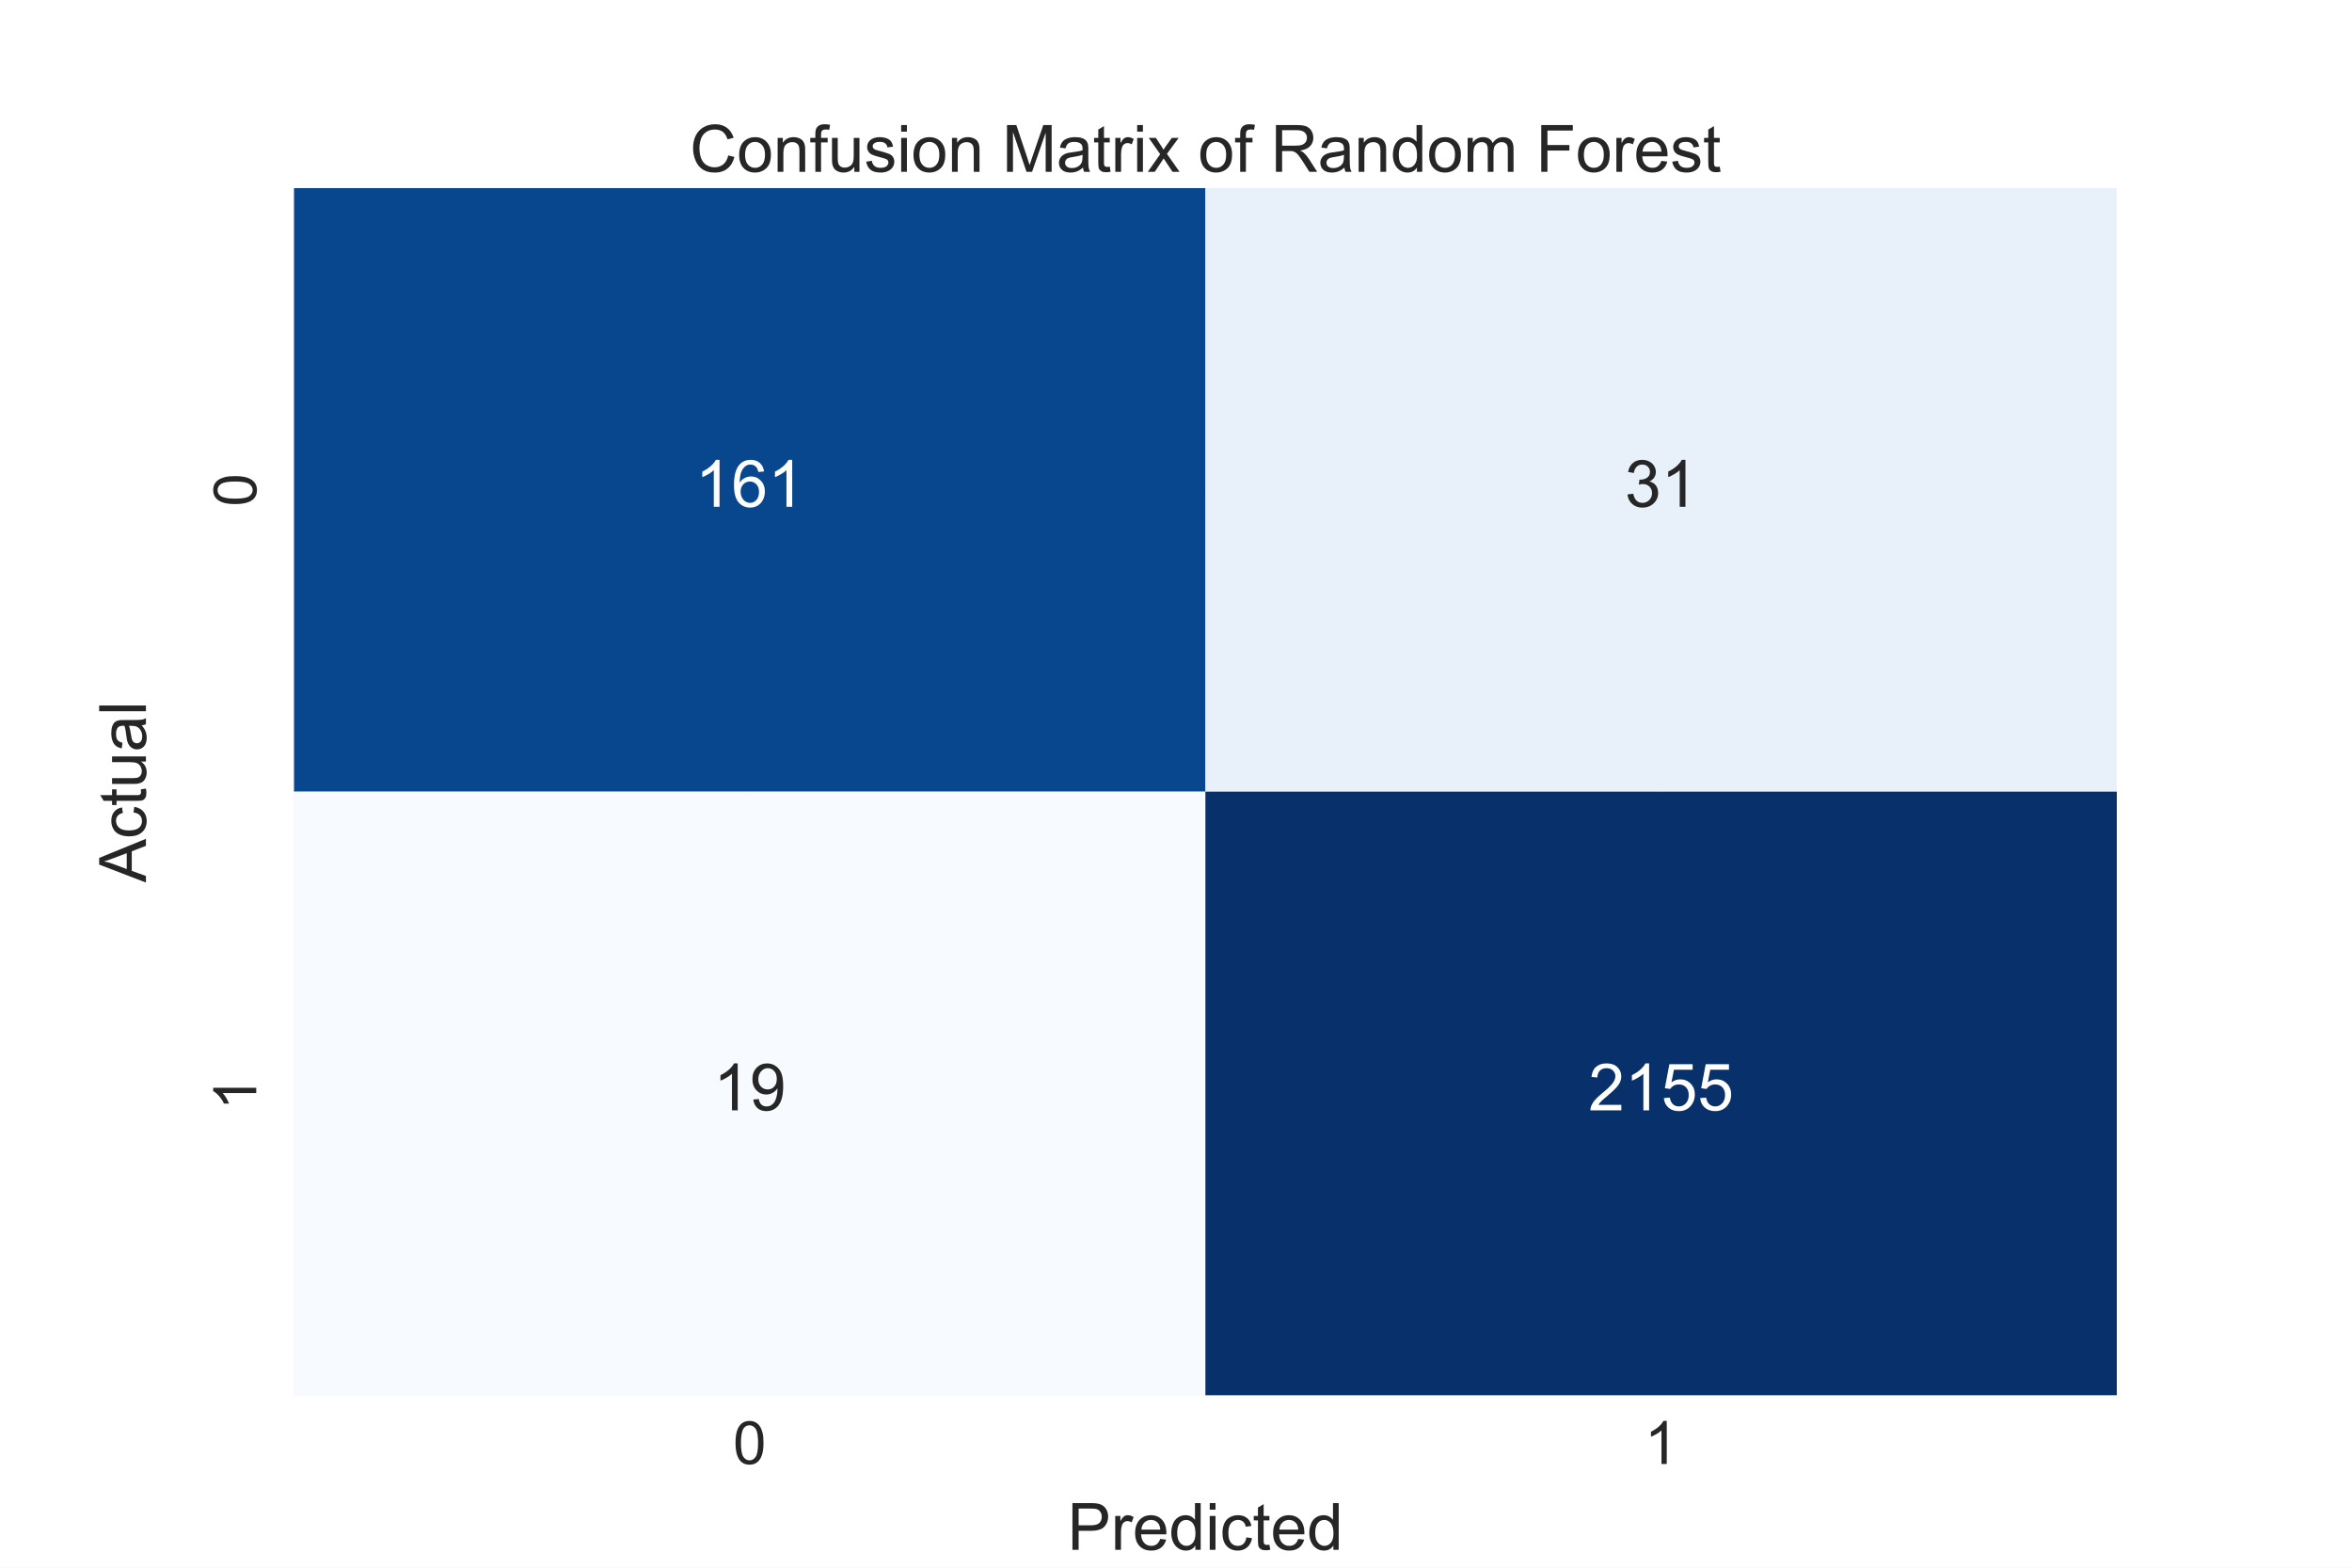
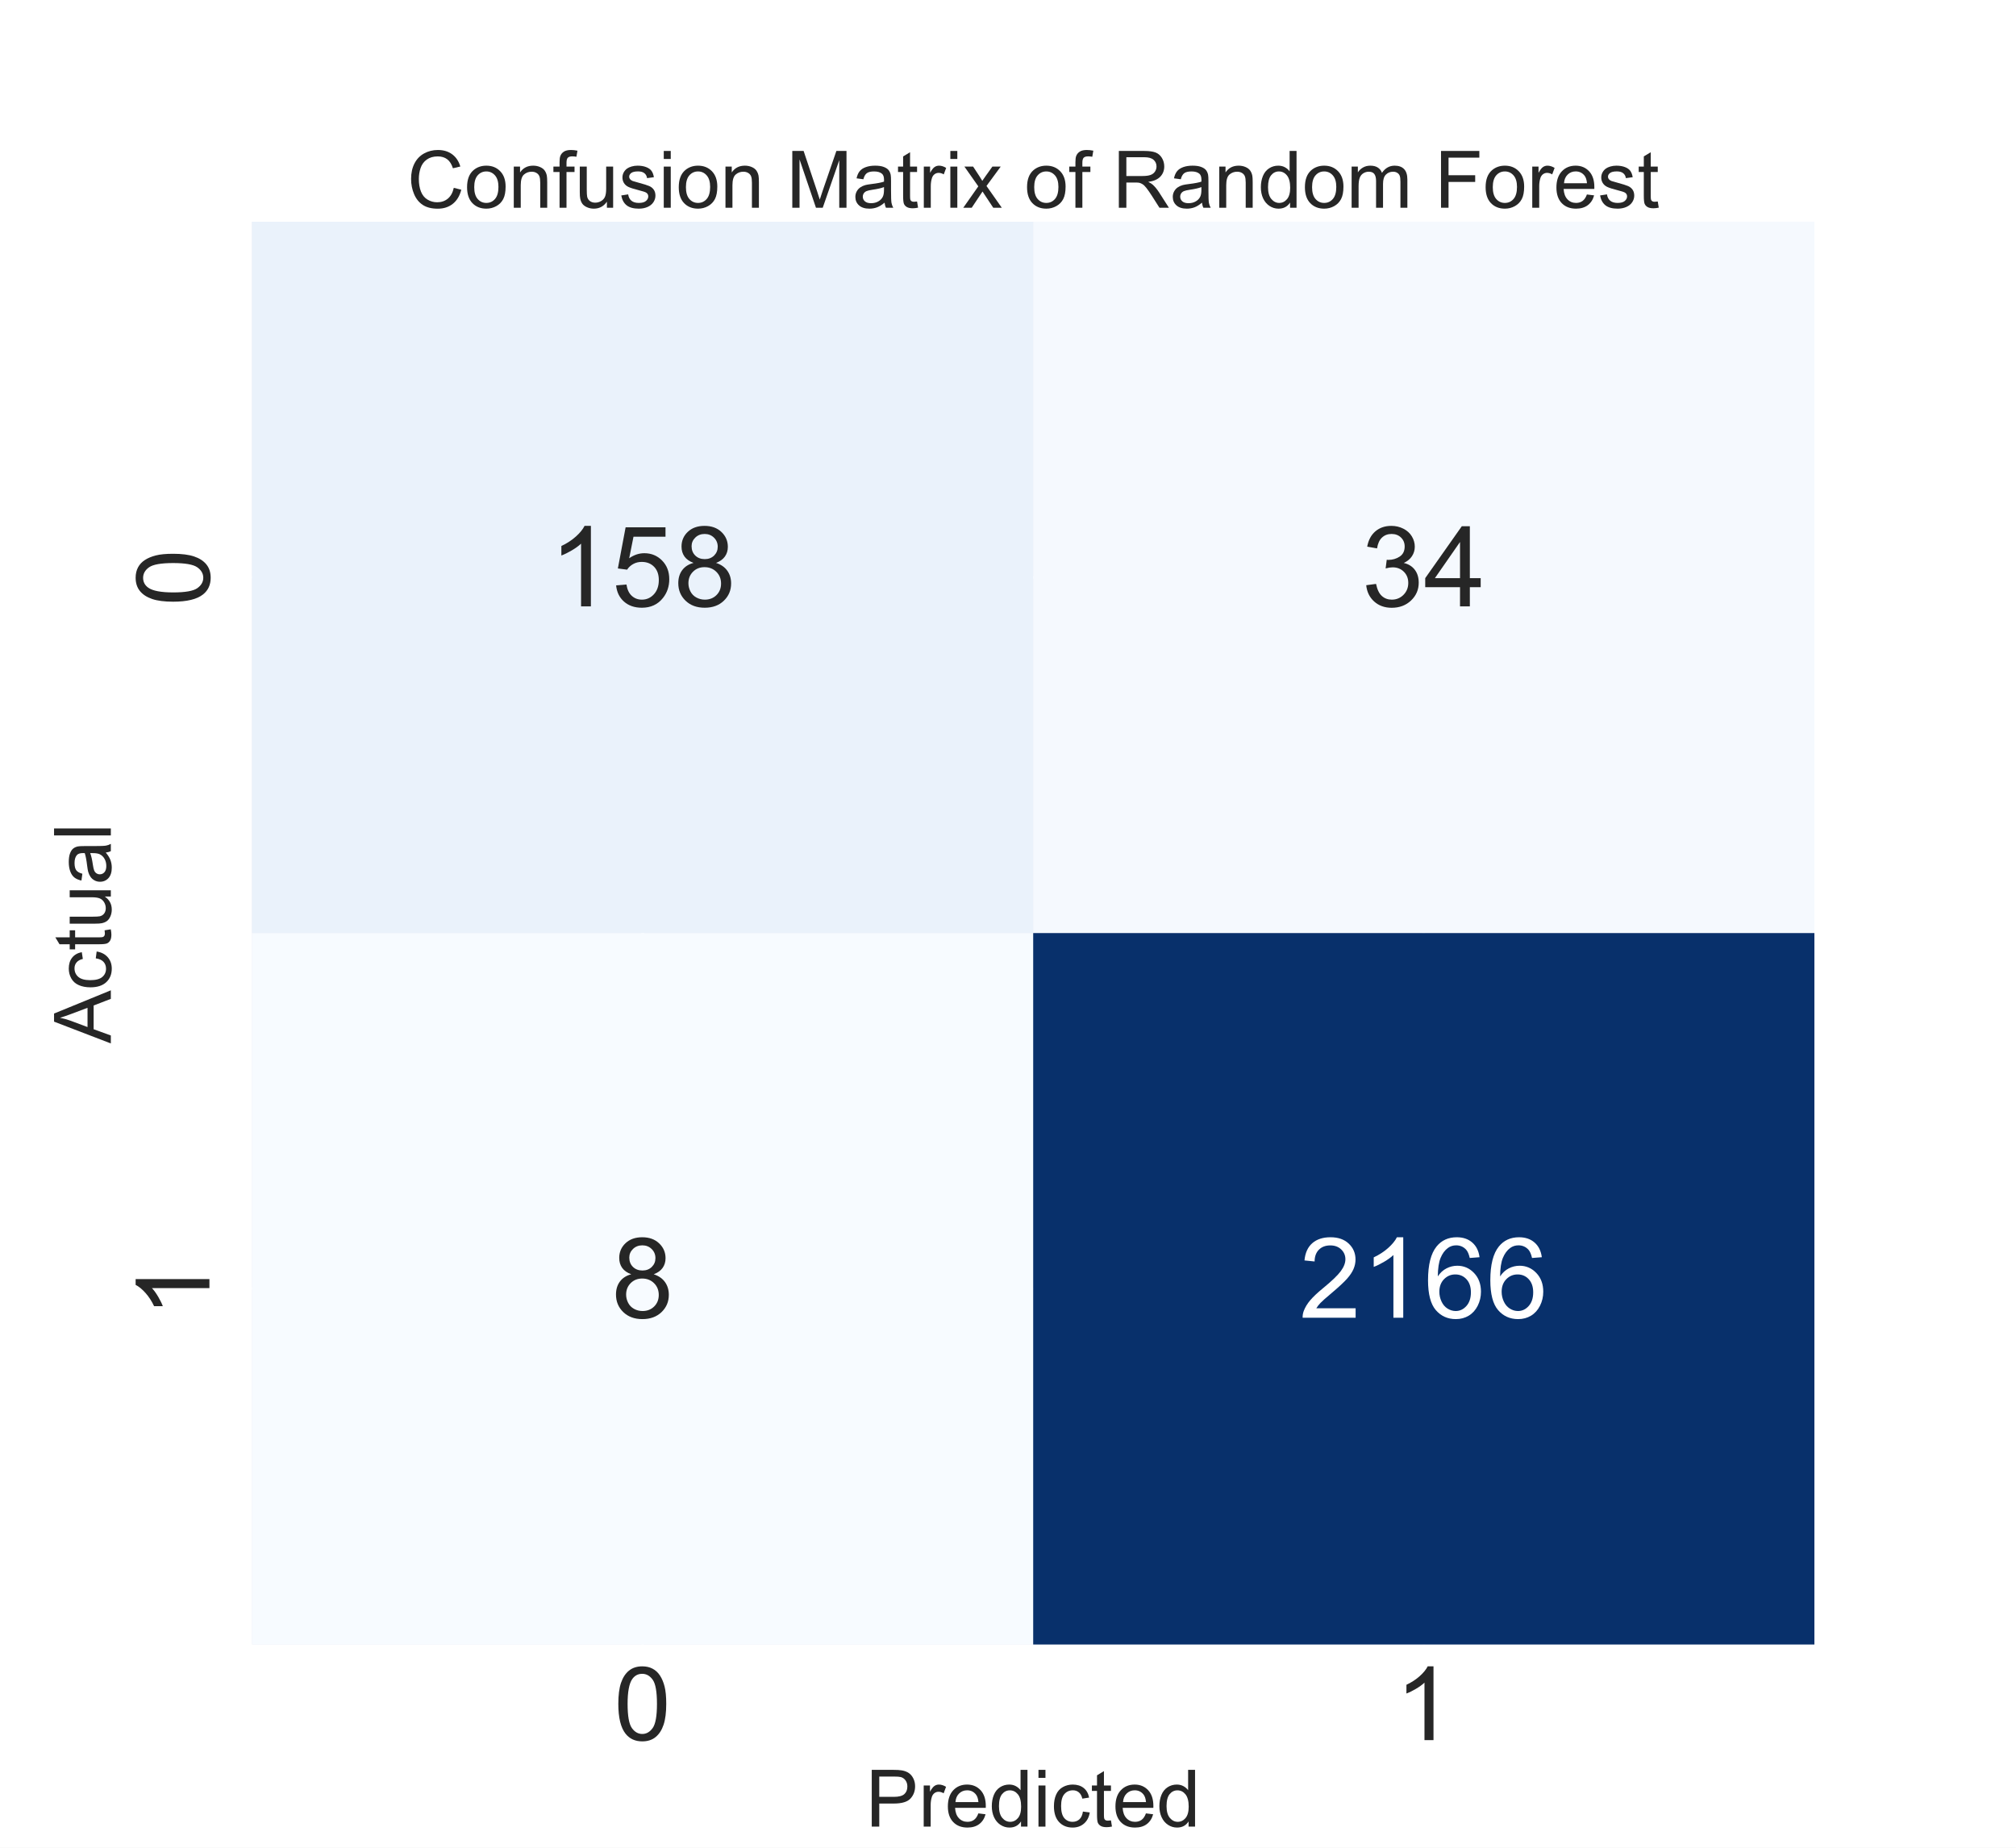
- <svg xmlns="http://www.w3.org/2000/svg" xmlns:xlink="http://www.w3.org/1999/xlink" width="864pt" height="576pt" viewBox="0 0 864 576" version="1.1">
+ <svg xmlns="http://www.w3.org/2000/svg" xmlns:xlink="http://www.w3.org/1999/xlink" width="864pt" height="792pt" viewBox="0 0 864 792" version="1.1">
  <defs>
    <style type="text/css">*{stroke-linejoin: round; stroke-linecap: butt}</style>
  </defs>
  <g id="figure_1">
    <g id="patch_1">
-       <path d="M 0 576  L 864 576  L 864 0  L 0 0  z " style="fill: #ffffff" />
+       <path d="M 0 792  L 864 792  L 864 0  L 0 0  z " style="fill: #ffffff" />
    </g>
    <g id="axes_1">
      <g id="patch_2">
-         <path d="M 108 512.64  L 777.6 512.64  L 777.6 69.12  L 108 69.12  z " style="fill: #eaeaf2" />
+         <path d="M 108 704.88  L 777.6 704.88  L 777.6 95.04  L 108 95.04  z " style="fill: #eaeaf2" />
      </g>
      <g id="matplotlib.axis_1">
        <g id="xtick_1">
          <g id="line2d_1">
-             <path d="M 275.4 512.64  L 275.4 69.12  " clip-path="url(#p43691c1238)" style="fill: none; stroke: #ffffff; stroke-linecap: round" />
+             <path d="M 275.4 704.88  L 275.4 95.04  " clip-path="url(#p5f1d347179)" style="fill: none; stroke: #ffffff; stroke-linecap: round" />
          </g>
          <g id="text_1">
-             <g style="fill: #262626" transform="translate(269.283 537.8872) scale(0.22 -0.22)">
+             <g style="fill: #262626" transform="translate(263.1659 745.8744) scale(0.44 -0.44)">
              <defs>
                <path id="ArialMT-30" d="M 266 2259  Q 266 3072 433 3567  Q 600 4063 929 4331  Q 1259 4600 1759 4600  Q 2128 4600 2406 4451  Q 2684 4303 2865 4023  Q 3047 3744 3150 3342  Q 3253 2941 3253 2259  Q 3253 1453 3087 958  Q 2922 463 2592 192  Q 2263 -78 1759 -78  Q 1097 -78 719 397  Q 266 969 266 2259  z M 844 2259  Q 844 1131 1108 757  Q 1372 384 1759 384  Q 2147 384 2411 759  Q 2675 1134 2675 2259  Q 2675 3391 2411 3762  Q 2147 4134 1753 4134  Q 1366 4134 1134 3806  Q 844 3388 844 2259  z " transform="scale(0.015625)" />
              </defs>
              <use xlink:href="#ArialMT-30" />
            </g>
          </g>
        </g>
        <g id="xtick_2">
          <g id="line2d_2">
-             <path d="M 610.2 512.64  L 610.2 69.12  " clip-path="url(#p43691c1238)" style="fill: none; stroke: #ffffff; stroke-linecap: round" />
+             <path d="M 610.2 704.88  L 610.2 95.04  " clip-path="url(#p5f1d347179)" style="fill: none; stroke: #ffffff; stroke-linecap: round" />
          </g>
          <g id="text_2">
-             <g style="fill: #262626" transform="translate(604.083 537.8872) scale(0.22 -0.22)">
+             <g style="fill: #262626" transform="translate(597.9659 745.8744) scale(0.44 -0.44)">
              <defs>
                <path id="ArialMT-31" d="M 2384 0  L 1822 0  L 1822 3584  Q 1619 3391 1289 3197  Q 959 3003 697 2906  L 697 3450  Q 1169 3672 1522 3987  Q 1875 4303 2022 4600  L 2384 4600  L 2384 0  z " transform="scale(0.015625)" />
              </defs>
              <use xlink:href="#ArialMT-31" />
            </g>
          </g>
        </g>
        <g id="text_3">
-           <g style="fill: #262626" transform="translate(392.1075 569.4384) scale(0.24 -0.24)">
+           <g style="fill: #262626" transform="translate(370.9856 782.9559) scale(0.34 -0.34)">
            <defs>
              <path id="ArialMT-50" d="M 494 0  L 494 4581  L 2222 4581  Q 2678 4581 2919 4538  Q 3256 4481 3484 4323  Q 3713 4166 3852 3881  Q 3991 3597 3991 3256  Q 3991 2672 3619 2267  Q 3247 1863 2275 1863  L 1100 1863  L 1100 0  L 494 0  z M 1100 2403  L 2284 2403  Q 2872 2403 3119 2622  Q 3366 2841 3366 3238  Q 3366 3525 3220 3729  Q 3075 3934 2838 4000  Q 2684 4041 2272 4041  L 1100 4041  L 1100 2403  z " transform="scale(0.015625)" />
              <path id="ArialMT-72" d="M 416 0  L 416 3319  L 922 3319  L 922 2816  Q 1116 3169 1280 3281  Q 1444 3394 1641 3394  Q 1925 3394 2219 3213  L 2025 2691  Q 1819 2813 1613 2813  Q 1428 2813 1281 2702  Q 1134 2591 1072 2394  Q 978 2094 978 1738  L 978 0  L 416 0  z " transform="scale(0.015625)" />
              <path id="ArialMT-65" d="M 2694 1069  L 3275 997  Q 3138 488 2766 206  Q 2394 -75 1816 -75  Q 1088 -75 661 373  Q 234 822 234 1631  Q 234 2469 665 2931  Q 1097 3394 1784 3394  Q 2450 3394 2872 2941  Q 3294 2488 3294 1666  Q 3294 1616 3291 1516  L 816 1516  Q 847 969 1125 678  Q 1403 388 1819 388  Q 2128 388 2347 550  Q 2566 713 2694 1069  z M 847 1978  L 2700 1978  Q 2663 2397 2488 2606  Q 2219 2931 1791 2931  Q 1403 2931 1139 2672  Q 875 2413 847 1978  z " transform="scale(0.015625)" />
              <path id="ArialMT-64" d="M 2575 0  L 2575 419  Q 2259 -75 1647 -75  Q 1250 -75 917 144  Q 584 363 401 755  Q 219 1147 219 1656  Q 219 2153 384 2558  Q 550 2963 881 3178  Q 1213 3394 1622 3394  Q 1922 3394 2156 3267  Q 2391 3141 2538 2938  L 2538 4581  L 3097 4581  L 3097 0  L 2575 0  z M 797 1656  Q 797 1019 1065 703  Q 1334 388 1700 388  Q 2069 388 2326 689  Q 2584 991 2584 1609  Q 2584 2291 2321 2609  Q 2059 2928 1675 2928  Q 1300 2928 1048 2622  Q 797 2316 797 1656  z " transform="scale(0.015625)" />
              <path id="ArialMT-69" d="M 425 3934  L 425 4581  L 988 4581  L 988 3934  L 425 3934  z M 425 0  L 425 3319  L 988 3319  L 988 0  L 425 0  z " transform="scale(0.015625)" />
              <path id="ArialMT-63" d="M 2588 1216  L 3141 1144  Q 3050 572 2676 248  Q 2303 -75 1759 -75  Q 1078 -75 664 370  Q 250 816 250 1647  Q 250 2184 428 2587  Q 606 2991 970 3192  Q 1334 3394 1763 3394  Q 2303 3394 2647 3120  Q 2991 2847 3088 2344  L 2541 2259  Q 2463 2594 2264 2762  Q 2066 2931 1784 2931  Q 1359 2931 1093 2626  Q 828 2322 828 1663  Q 828 994 1084 691  Q 1341 388 1753 388  Q 2084 388 2306 591  Q 2528 794 2588 1216  z " transform="scale(0.015625)" />
              <path id="ArialMT-74" d="M 1650 503  L 1731 6  Q 1494 -44 1306 -44  Q 1000 -44 831 53  Q 663 150 594 308  Q 525 466 525 972  L 525 2881  L 113 2881  L 113 3319  L 525 3319  L 525 4141  L 1084 4478  L 1084 3319  L 1650 3319  L 1650 2881  L 1084 2881  L 1084 941  Q 1084 700 1114 631  Q 1144 563 1211 522  Q 1278 481 1403 481  Q 1497 481 1650 503  z " transform="scale(0.015625)" />
            </defs>
            <use xlink:href="#ArialMT-50" />
            <use xlink:href="#ArialMT-72" x="66.699" />
            <use xlink:href="#ArialMT-65" x="100" />
            <use xlink:href="#ArialMT-64" x="155.615" />
            <use xlink:href="#ArialMT-69" x="211.23" />
            <use xlink:href="#ArialMT-63" x="233.447" />
            <use xlink:href="#ArialMT-74" x="283.447" />
            <use xlink:href="#ArialMT-65" x="311.23" />
            <use xlink:href="#ArialMT-64" x="366.846" />
          </g>
        </g>
      </g>
      <g id="matplotlib.axis_2">
        <g id="ytick_1">
          <g id="line2d_3">
-             <path d="M 108 180  L 777.6 180  " clip-path="url(#p43691c1238)" style="fill: none; stroke: #ffffff; stroke-linecap: round" />
+             <path d="M 108 247.5  L 777.6 247.5  " clip-path="url(#p5f1d347179)" style="fill: none; stroke: #ffffff; stroke-linecap: round" />
          </g>
          <g id="text_4">
-             <g style="fill: #262626" transform="translate(94.1275 186.117) rotate(-90) scale(0.22 -0.22)">
+             <g style="fill: #262626" transform="translate(89.755 259.7341) rotate(-90) scale(0.44 -0.44)">
              <use xlink:href="#ArialMT-30" />
            </g>
          </g>
        </g>
        <g id="ytick_2">
          <g id="line2d_4">
-             <path d="M 108 401.76  L 777.6 401.76  " clip-path="url(#p43691c1238)" style="fill: none; stroke: #ffffff; stroke-linecap: round" />
+             <path d="M 108 552.42  L 777.6 552.42  " clip-path="url(#p5f1d347179)" style="fill: none; stroke: #ffffff; stroke-linecap: round" />
          </g>
          <g id="text_5">
-             <g style="fill: #262626" transform="translate(94.1275 407.877) rotate(-90) scale(0.22 -0.22)">
+             <g style="fill: #262626" transform="translate(89.755 564.6541) rotate(-90) scale(0.44 -0.44)">
              <use xlink:href="#ArialMT-31" />
            </g>
          </g>
        </g>
        <g id="text_6">
-           <g style="fill: #262626" transform="translate(53.61031 324.2306) rotate(-90) scale(0.24 -0.24)">
+           <g style="fill: #262626" transform="translate(47.50312 447.2067) rotate(-90) scale(0.34 -0.34)">
            <defs>
              <path id="ArialMT-41" d="M -9 0  L 1750 4581  L 2403 4581  L 4278 0  L 3588 0  L 3053 1388  L 1138 1388  L 634 0  L -9 0  z M 1313 1881  L 2866 1881  L 2388 3150  Q 2169 3728 2063 4100  Q 1975 3659 1816 3225  L 1313 1881  z " transform="scale(0.015625)" />
              <path id="ArialMT-75" d="M 2597 0  L 2597 488  Q 2209 -75 1544 -75  Q 1250 -75 995 37  Q 741 150 617 320  Q 494 491 444 738  Q 409 903 409 1263  L 409 3319  L 972 3319  L 972 1478  Q 972 1038 1006 884  Q 1059 663 1231 536  Q 1403 409 1656 409  Q 1909 409 2131 539  Q 2353 669 2445 892  Q 2538 1116 2538 1541  L 2538 3319  L 3100 3319  L 3100 0  L 2597 0  z " transform="scale(0.015625)" />
              <path id="ArialMT-61" d="M 2588 409  Q 2275 144 1986 34  Q 1697 -75 1366 -75  Q 819 -75 525 192  Q 231 459 231 875  Q 231 1119 342 1320  Q 453 1522 633 1644  Q 813 1766 1038 1828  Q 1203 1872 1538 1913  Q 2219 1994 2541 2106  Q 2544 2222 2544 2253  Q 2544 2597 2384 2738  Q 2169 2928 1744 2928  Q 1347 2928 1158 2789  Q 969 2650 878 2297  L 328 2372  Q 403 2725 575 2942  Q 747 3159 1072 3276  Q 1397 3394 1825 3394  Q 2250 3394 2515 3294  Q 2781 3194 2906 3042  Q 3031 2891 3081 2659  Q 3109 2516 3109 2141  L 3109 1391  Q 3109 606 3145 398  Q 3181 191 3288 0  L 2700 0  Q 2613 175 2588 409  z M 2541 1666  Q 2234 1541 1622 1453  Q 1275 1403 1131 1340  Q 988 1278 909 1158  Q 831 1038 831 891  Q 831 666 1001 516  Q 1172 366 1500 366  Q 1825 366 2078 508  Q 2331 650 2450 897  Q 2541 1088 2541 1459  L 2541 1666  z " transform="scale(0.015625)" />
              <path id="ArialMT-6c" d="M 409 0  L 409 4581  L 972 4581  L 972 0  L 409 0  z " transform="scale(0.015625)" />
            </defs>
            <use xlink:href="#ArialMT-41" />
            <use xlink:href="#ArialMT-63" x="66.699" />
            <use xlink:href="#ArialMT-74" x="116.699" />
            <use xlink:href="#ArialMT-75" x="144.482" />
            <use xlink:href="#ArialMT-61" x="200.098" />
            <use xlink:href="#ArialMT-6c" x="255.713" />
          </g>
        </g>
      </g>
      <g id="QuadMesh_1">
-         <path d="M 108 69.12  L 442.8 69.12  L 442.8 290.88  L 108 290.88  L 108 69.12  " clip-path="url(#p43691c1238)" style="fill: #08478d" />
-         <path d="M 442.8 69.12  L 777.6 69.12  L 777.6 290.88  L 442.8 290.88  L 442.8 69.12  " clip-path="url(#p43691c1238)" style="fill: #e8f1fa" />
-         <path d="M 108 290.88  L 442.8 290.88  L 442.8 512.64  L 108 512.64  L 108 290.88  " clip-path="url(#p43691c1238)" style="fill: #f7fbff" />
-         <path d="M 442.8 290.88  L 777.6 290.88  L 777.6 512.64  L 442.8 512.64  L 442.8 290.88  " clip-path="url(#p43691c1238)" style="fill: #08306b" />
+         <path d="M 108 95.04  L 442.8 95.04  L 442.8 399.96  L 108 399.96  L 108 95.04  " clip-path="url(#p5f1d347179)" style="fill: #eaf2fb" />
+         <path d="M 442.8 95.04  L 777.6 95.04  L 777.6 399.96  L 442.8 399.96  L 442.8 95.04  " clip-path="url(#p5f1d347179)" style="fill: #f5f9fe" />
+         <path d="M 108 399.96  L 442.8 399.96  L 442.8 704.88  L 108 704.88  L 108 399.96  " clip-path="url(#p5f1d347179)" style="fill: #f7fbff" />
+         <path d="M 442.8 399.96  L 777.6 399.96  L 777.6 704.88  L 442.8 704.88  L 442.8 399.96  " clip-path="url(#p5f1d347179)" style="fill: #08306b" />
      </g>
      <g id="text_7">
-         <g style="fill: #ffffff" transform="translate(255.3806 186.2044) scale(0.24 -0.24)">
-           <defs>
+         <g style="fill: #262626" transform="translate(235.3613 259.9087) scale(0.48 -0.48)">
+           <defs>
+             <path id="ArialMT-35" d="M 266 1200  L 856 1250  Q 922 819 1161 601  Q 1400 384 1738 384  Q 2144 384 2425 690  Q 2706 997 2706 1503  Q 2706 1984 2436 2262  Q 2166 2541 1728 2541  Q 1456 2541 1237 2417  Q 1019 2294 894 2097  L 366 2166  L 809 4519  L 3088 4519  L 3088 3981  L 1259 3981  L 1013 2750  Q 1425 3038 1878 3038  Q 2478 3038 2890 2622  Q 3303 2206 3303 1553  Q 3303 931 2941 478  Q 2500 -78 1738 -78  Q 1113 -78 717 272  Q 322 622 266 1200  z " transform="scale(0.015625)" />
+             <path id="ArialMT-38" d="M 1131 2484  Q 781 2613 612 2850  Q 444 3088 444 3419  Q 444 3919 803 4259  Q 1163 4600 1759 4600  Q 2359 4600 2725 4251  Q 3091 3903 3091 3403  Q 3091 3084 2923 2848  Q 2756 2613 2416 2484  Q 2838 2347 3058 2040  Q 3278 1734 3278 1309  Q 3278 722 2862 322  Q 2447 -78 1769 -78  Q 1091 -78 675 323  Q 259 725 259 1325  Q 259 1772 486 2073  Q 713 2375 1131 2484  z M 1019 3438  Q 1019 3113 1228 2906  Q 1438 2700 1772 2700  Q 2097 2700 2305 2904  Q 2513 3109 2513 3406  Q 2513 3716 2298 3927  Q 2084 4138 1766 4138  Q 1444 4138 1231 3931  Q 1019 3725 1019 3438  z M 838 1322  Q 838 1081 952 856  Q 1066 631 1291 507  Q 1516 384 1775 384  Q 2178 384 2440 643  Q 2703 903 2703 1303  Q 2703 1709 2433 1975  Q 2163 2241 1756 2241  Q 1359 2241 1098 1978  Q 838 1716 838 1322  z " transform="scale(0.015625)" />
+           </defs>
+           <use xlink:href="#ArialMT-31" />
+           <use xlink:href="#ArialMT-35" x="55.615" />
+           <use xlink:href="#ArialMT-38" x="111.23" />
+         </g>
+       </g>
+       <g id="text_8">
+         <g style="fill: #262626" transform="translate(583.5075 259.9087) scale(0.48 -0.48)">
+           <defs>
+             <path id="ArialMT-33" d="M 269 1209  L 831 1284  Q 928 806 1161 595  Q 1394 384 1728 384  Q 2125 384 2398 659  Q 2672 934 2672 1341  Q 2672 1728 2419 1979  Q 2166 2231 1775 2231  Q 1616 2231 1378 2169  L 1441 2663  Q 1497 2656 1531 2656  Q 1891 2656 2178 2843  Q 2466 3031 2466 3422  Q 2466 3731 2256 3934  Q 2047 4138 1716 4138  Q 1388 4138 1169 3931  Q 950 3725 888 3313  L 325 3413  Q 428 3978 793 4289  Q 1159 4600 1703 4600  Q 2078 4600 2393 4439  Q 2709 4278 2876 4000  Q 3044 3722 3044 3409  Q 3044 3113 2884 2869  Q 2725 2625 2413 2481  Q 2819 2388 3044 2092  Q 3269 1797 3269 1353  Q 3269 753 2831 336  Q 2394 -81 1725 -81  Q 1122 -81 723 278  Q 325 638 269 1209  z " transform="scale(0.015625)" />
+             <path id="ArialMT-34" d="M 2069 0  L 2069 1097  L 81 1097  L 81 1613  L 2172 4581  L 2631 4581  L 2631 1613  L 3250 1613  L 3250 1097  L 2631 1097  L 2631 0  L 2069 0  z M 2069 1613  L 2069 3678  L 634 1613  L 2069 1613  z " transform="scale(0.015625)" />
+           </defs>
+           <use xlink:href="#ArialMT-33" />
+           <use xlink:href="#ArialMT-34" x="55.615" />
+         </g>
+       </g>
+       <g id="text_9">
+         <g style="fill: #262626" transform="translate(262.0537 564.8288) scale(0.48 -0.48)">
+           <use xlink:href="#ArialMT-38" />
+         </g>
+       </g>
+       <g id="text_10">
+         <g style="fill: #ffffff" transform="translate(556.815 564.8288) scale(0.48 -0.48)">
+           <defs>
+             <path id="ArialMT-32" d="M 3222 541  L 3222 0  L 194 0  Q 188 203 259 391  Q 375 700 629 1000  Q 884 1300 1366 1694  Q 2113 2306 2375 2664  Q 2638 3022 2638 3341  Q 2638 3675 2398 3904  Q 2159 4134 1775 4134  Q 1369 4134 1125 3890  Q 881 3647 878 3216  L 300 3275  Q 359 3922 746 4261  Q 1134 4600 1788 4600  Q 2447 4600 2831 4234  Q 3216 3869 3216 3328  Q 3216 3053 3103 2787  Q 2991 2522 2730 2228  Q 2469 1934 1863 1422  Q 1356 997 1212 845  Q 1069 694 975 541  L 3222 541  z " transform="scale(0.015625)" />
            <path id="ArialMT-36" d="M 3184 3459  L 2625 3416  Q 2550 3747 2413 3897  Q 2184 4138 1850 4138  Q 1581 4138 1378 3988  Q 1113 3794 959 3422  Q 806 3050 800 2363  Q 1003 2672 1297 2822  Q 1591 2972 1913 2972  Q 2475 2972 2870 2558  Q 3266 2144 3266 1488  Q 3266 1056 3080 686  Q 2894 316 2569 119  Q 2244 -78 1831 -78  Q 1128 -78 684 439  Q 241 956 241 2144  Q 241 3472 731 4075  Q 1159 4600 1884 4600  Q 2425 4600 2770 4297  Q 3116 3994 3184 3459  z M 888 1484  Q 888 1194 1011 928  Q 1134 663 1356 523  Q 1578 384 1822 384  Q 2178 384 2434 671  Q 2691 959 2691 1453  Q 2691 1928 2437 2201  Q 2184 2475 1800 2475  Q 1419 2475 1153 2201  Q 888 1928 888 1484  z " transform="scale(0.015625)" />
-           </defs>
-           <use xlink:href="#ArialMT-31" />
-           <use xlink:href="#ArialMT-36" x="55.615" />
-           <use xlink:href="#ArialMT-31" x="111.23" />
-         </g>
-       </g>
-       <g id="text_8">
-         <g style="fill: #262626" transform="translate(596.8537 186.2044) scale(0.24 -0.24)">
-           <defs>
-             <path id="ArialMT-33" d="M 269 1209  L 831 1284  Q 928 806 1161 595  Q 1394 384 1728 384  Q 2125 384 2398 659  Q 2672 934 2672 1341  Q 2672 1728 2419 1979  Q 2166 2231 1775 2231  Q 1616 2231 1378 2169  L 1441 2663  Q 1497 2656 1531 2656  Q 1891 2656 2178 2843  Q 2466 3031 2466 3422  Q 2466 3731 2256 3934  Q 2047 4138 1716 4138  Q 1388 4138 1169 3931  Q 950 3725 888 3313  L 325 3413  Q 428 3978 793 4289  Q 1159 4600 1703 4600  Q 2078 4600 2393 4439  Q 2709 4278 2876 4000  Q 3044 3722 3044 3409  Q 3044 3113 2884 2869  Q 2725 2625 2413 2481  Q 2819 2388 3044 2092  Q 3269 1797 3269 1353  Q 3269 753 2831 336  Q 2394 -81 1725 -81  Q 1122 -81 723 278  Q 325 638 269 1209  z " transform="scale(0.015625)" />
-           </defs>
-           <use xlink:href="#ArialMT-33" />
-           <use xlink:href="#ArialMT-31" x="55.615" />
-         </g>
-       </g>
-       <g id="text_9">
-         <g style="fill: #262626" transform="translate(262.0537 407.9644) scale(0.24 -0.24)">
-           <defs>
-             <path id="ArialMT-39" d="M 350 1059  L 891 1109  Q 959 728 1153 556  Q 1347 384 1650 384  Q 1909 384 2104 503  Q 2300 622 2425 820  Q 2550 1019 2634 1356  Q 2719 1694 2719 2044  Q 2719 2081 2716 2156  Q 2547 1888 2255 1720  Q 1963 1553 1622 1553  Q 1053 1553 659 1965  Q 266 2378 266 3053  Q 266 3750 677 4175  Q 1088 4600 1706 4600  Q 2153 4600 2523 4359  Q 2894 4119 3086 3673  Q 3278 3228 3278 2384  Q 3278 1506 3087 986  Q 2897 466 2520 194  Q 2144 -78 1638 -78  Q 1100 -78 759 220  Q 419 519 350 1059  z M 2653 3081  Q 2653 3566 2395 3850  Q 2138 4134 1775 4134  Q 1400 4134 1122 3828  Q 844 3522 844 3034  Q 844 2597 1108 2323  Q 1372 2050 1759 2050  Q 2150 2050 2401 2323  Q 2653 2597 2653 3081  z " transform="scale(0.015625)" />
-           </defs>
-           <use xlink:href="#ArialMT-31" />
-           <use xlink:href="#ArialMT-39" x="55.615" />
-         </g>
-       </g>
-       <g id="text_10">
-         <g style="fill: #ffffff" transform="translate(583.5075 407.9644) scale(0.24 -0.24)">
-           <defs>
-             <path id="ArialMT-32" d="M 3222 541  L 3222 0  L 194 0  Q 188 203 259 391  Q 375 700 629 1000  Q 884 1300 1366 1694  Q 2113 2306 2375 2664  Q 2638 3022 2638 3341  Q 2638 3675 2398 3904  Q 2159 4134 1775 4134  Q 1369 4134 1125 3890  Q 881 3647 878 3216  L 300 3275  Q 359 3922 746 4261  Q 1134 4600 1788 4600  Q 2447 4600 2831 4234  Q 3216 3869 3216 3328  Q 3216 3053 3103 2787  Q 2991 2522 2730 2228  Q 2469 1934 1863 1422  Q 1356 997 1212 845  Q 1069 694 975 541  L 3222 541  z " transform="scale(0.015625)" />
-             <path id="ArialMT-35" d="M 266 1200  L 856 1250  Q 922 819 1161 601  Q 1400 384 1738 384  Q 2144 384 2425 690  Q 2706 997 2706 1503  Q 2706 1984 2436 2262  Q 2166 2541 1728 2541  Q 1456 2541 1237 2417  Q 1019 2294 894 2097  L 366 2166  L 809 4519  L 3088 4519  L 3088 3981  L 1259 3981  L 1013 2750  Q 1425 3038 1878 3038  Q 2478 3038 2890 2622  Q 3303 2206 3303 1553  Q 3303 931 2941 478  Q 2500 -78 1738 -78  Q 1113 -78 717 272  Q 322 622 266 1200  z " transform="scale(0.015625)" />
          </defs>
          <use xlink:href="#ArialMT-32" />
          <use xlink:href="#ArialMT-31" x="55.615" />
-           <use xlink:href="#ArialMT-35" x="111.23" />
-           <use xlink:href="#ArialMT-35" x="166.846" />
+           <use xlink:href="#ArialMT-36" x="111.23" />
+           <use xlink:href="#ArialMT-36" x="166.846" />
        </g>
      </g>
      <g id="text_11">
-         <g style="fill: #262626" transform="translate(253.4025 63.12) scale(0.24 -0.24)">
+         <g style="fill: #262626" transform="translate(174.4869 89.04) scale(0.34 -0.34)">
          <defs>
            <path id="ArialMT-43" d="M 3763 1606  L 4369 1453  Q 4178 706 3683 314  Q 3188 -78 2472 -78  Q 1731 -78 1267 223  Q 803 525 561 1097  Q 319 1669 319 2325  Q 319 3041 592 3573  Q 866 4106 1370 4382  Q 1875 4659 2481 4659  Q 3169 4659 3637 4309  Q 4106 3959 4291 3325  L 3694 3184  Q 3534 3684 3231 3912  Q 2928 4141 2469 4141  Q 1941 4141 1586 3887  Q 1231 3634 1087 3207  Q 944 2781 944 2328  Q 944 1744 1114 1308  Q 1284 872 1643 656  Q 2003 441 2422 441  Q 2931 441 3284 734  Q 3638 1028 3763 1606  z " transform="scale(0.015625)" />
            <path id="ArialMT-6f" d="M 213 1659  Q 213 2581 725 3025  Q 1153 3394 1769 3394  Q 2453 3394 2887 2945  Q 3322 2497 3322 1706  Q 3322 1066 3130 698  Q 2938 331 2570 128  Q 2203 -75 1769 -75  Q 1072 -75 642 372  Q 213 819 213 1659  z M 791 1659  Q 791 1022 1069 705  Q 1347 388 1769 388  Q 2188 388 2466 706  Q 2744 1025 2744 1678  Q 2744 2294 2464 2611  Q 2184 2928 1769 2928  Q 1347 2928 1069 2612  Q 791 2297 791 1659  z " transform="scale(0.015625)" />
            <path id="ArialMT-6e" d="M 422 0  L 422 3319  L 928 3319  L 928 2847  Q 1294 3394 1984 3394  Q 2284 3394 2536 3286  Q 2788 3178 2913 3003  Q 3038 2828 3088 2588  Q 3119 2431 3119 2041  L 3119 0  L 2556 0  L 2556 2019  Q 2556 2363 2490 2533  Q 2425 2703 2258 2804  Q 2091 2906 1866 2906  Q 1506 2906 1245 2678  Q 984 2450 984 1813  L 984 0  L 422 0  z " transform="scale(0.015625)" />
            <path id="ArialMT-66" d="M 556 0  L 556 2881  L 59 2881  L 59 3319  L 556 3319  L 556 3672  Q 556 4006 616 4169  Q 697 4388 901 4523  Q 1106 4659 1475 4659  Q 1713 4659 2000 4603  L 1916 4113  Q 1741 4144 1584 4144  Q 1328 4144 1222 4034  Q 1116 3925 1116 3625  L 1116 3319  L 1763 3319  L 1763 2881  L 1116 2881  L 1116 0  L 556 0  z " transform="scale(0.015625)" />
            <path id="ArialMT-73" d="M 197 991  L 753 1078  Q 800 744 1014 566  Q 1228 388 1613 388  Q 2000 388 2187 545  Q 2375 703 2375 916  Q 2375 1106 2209 1216  Q 2094 1291 1634 1406  Q 1016 1563 777 1677  Q 538 1791 414 1992  Q 291 2194 291 2438  Q 291 2659 392 2848  Q 494 3038 669 3163  Q 800 3259 1026 3326  Q 1253 3394 1513 3394  Q 1903 3394 2198 3281  Q 2494 3169 2634 2976  Q 2775 2784 2828 2463  L 2278 2388  Q 2241 2644 2061 2787  Q 1881 2931 1553 2931  Q 1166 2931 1000 2803  Q 834 2675 834 2503  Q 834 2394 903 2306  Q 972 2216 1119 2156  Q 1203 2125 1616 2013  Q 2213 1853 2448 1751  Q 2684 1650 2818 1456  Q 2953 1263 2953 975  Q 2953 694 2789 445  Q 2625 197 2315 61  Q 2006 -75 1616 -75  Q 969 -75 630 194  Q 291 463 197 991  z " transform="scale(0.015625)" />
            <path id="ArialMT-20" transform="scale(0.015625)" />
            <path id="ArialMT-4d" d="M 475 0  L 475 4581  L 1388 4581  L 2472 1338  Q 2622 884 2691 659  Q 2769 909 2934 1394  L 4031 4581  L 4847 4581  L 4847 0  L 4263 0  L 4263 3834  L 2931 0  L 2384 0  L 1059 3900  L 1059 0  L 475 0  z " transform="scale(0.015625)" />
            <path id="ArialMT-78" d="M 47 0  L 1259 1725  L 138 3319  L 841 3319  L 1350 2541  Q 1494 2319 1581 2169  Q 1719 2375 1834 2534  L 2394 3319  L 3066 3319  L 1919 1756  L 3153 0  L 2463 0  L 1781 1031  L 1600 1309  L 728 0  L 47 0  z " transform="scale(0.015625)" />
            <path id="ArialMT-52" d="M 503 0  L 503 4581  L 2534 4581  Q 3147 4581 3465 4457  Q 3784 4334 3975 4021  Q 4166 3709 4166 3331  Q 4166 2844 3850 2509  Q 3534 2175 2875 2084  Q 3116 1969 3241 1856  Q 3506 1613 3744 1247  L 4541 0  L 3778 0  L 3172 953  Q 2906 1366 2734 1584  Q 2563 1803 2427 1890  Q 2291 1978 2150 2013  Q 2047 2034 1813 2034  L 1109 2034  L 1109 0  L 503 0  z M 1109 2559  L 2413 2559  Q 2828 2559 3062 2645  Q 3297 2731 3419 2920  Q 3541 3109 3541 3331  Q 3541 3656 3305 3865  Q 3069 4075 2559 4075  L 1109 4075  L 1109 2559  z " transform="scale(0.015625)" />
            <path id="ArialMT-6d" d="M 422 0  L 422 3319  L 925 3319  L 925 2853  Q 1081 3097 1340 3245  Q 1600 3394 1931 3394  Q 2300 3394 2536 3241  Q 2772 3088 2869 2813  Q 3263 3394 3894 3394  Q 4388 3394 4653 3120  Q 4919 2847 4919 2278  L 4919 0  L 4359 0  L 4359 2091  Q 4359 2428 4304 2576  Q 4250 2725 4106 2815  Q 3963 2906 3769 2906  Q 3419 2906 3187 2673  Q 2956 2441 2956 1928  L 2956 0  L 2394 0  L 2394 2156  Q 2394 2531 2256 2718  Q 2119 2906 1806 2906  Q 1569 2906 1367 2781  Q 1166 2656 1075 2415  Q 984 2175 984 1722  L 984 0  L 422 0  z " transform="scale(0.015625)" />
            <path id="ArialMT-46" d="M 525 0  L 525 4581  L 3616 4581  L 3616 4041  L 1131 4041  L 1131 2622  L 3281 2622  L 3281 2081  L 1131 2081  L 1131 0  L 525 0  z " transform="scale(0.015625)" />
          </defs>
          <use xlink:href="#ArialMT-43" />
          <use xlink:href="#ArialMT-6f" x="72.217" />
          <use xlink:href="#ArialMT-6e" x="127.832" />
          <use xlink:href="#ArialMT-66" x="183.447" />
          <use xlink:href="#ArialMT-75" x="211.23" />
          <use xlink:href="#ArialMT-73" x="266.846" />
          <use xlink:href="#ArialMT-69" x="316.846" />
          <use xlink:href="#ArialMT-6f" x="339.062" />
          <use xlink:href="#ArialMT-6e" x="394.678" />
          <use xlink:href="#ArialMT-20" x="450.293" />
          <use xlink:href="#ArialMT-4d" x="478.076" />
          <use xlink:href="#ArialMT-61" x="561.377" />
          <use xlink:href="#ArialMT-74" x="616.992" />
          <use xlink:href="#ArialMT-72" x="644.775" />
          <use xlink:href="#ArialMT-69" x="678.076" />
          <use xlink:href="#ArialMT-78" x="700.293" />
          <use xlink:href="#ArialMT-20" x="750.293" />
          <use xlink:href="#ArialMT-6f" x="778.076" />
          <use xlink:href="#ArialMT-66" x="833.691" />
          <use xlink:href="#ArialMT-20" x="861.475" />
          <use xlink:href="#ArialMT-52" x="889.258" />
          <use xlink:href="#ArialMT-61" x="961.475" />
          <use xlink:href="#ArialMT-6e" x="1017.09" />
          <use xlink:href="#ArialMT-64" x="1072.705" />
          <use xlink:href="#ArialMT-6f" x="1128.32" />
          <use xlink:href="#ArialMT-6d" x="1183.936" />
          <use xlink:href="#ArialMT-20" x="1267.236" />
          <use xlink:href="#ArialMT-46" x="1295.02" />
          <use xlink:href="#ArialMT-6f" x="1356.104" />
          <use xlink:href="#ArialMT-72" x="1411.719" />
          <use xlink:href="#ArialMT-65" x="1445.02" />
          <use xlink:href="#ArialMT-73" x="1500.635" />
          <use xlink:href="#ArialMT-74" x="1550.635" />
        </g>
      </g>
    </g>
  </g>
  <defs>
-     <clipPath id="p43691c1238">
-       <rect x="108" y="69.12" width="669.6" height="443.52" />
+     <clipPath id="p5f1d347179">
+       <rect x="108" y="95.04" width="669.6" height="609.84" />
    </clipPath>
  </defs>
</svg>
